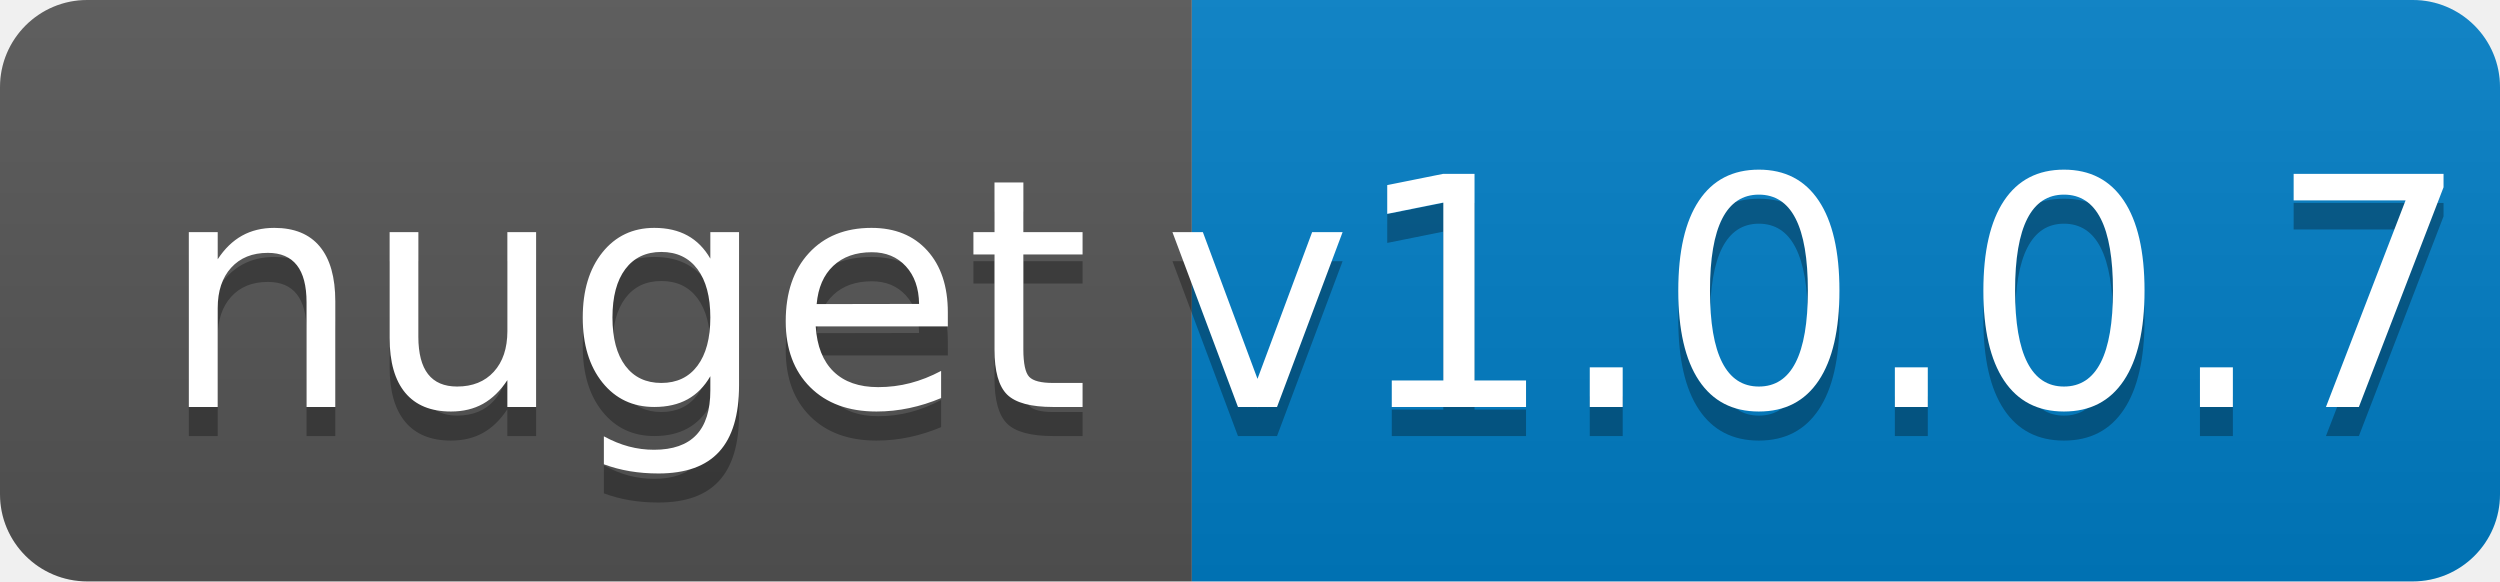
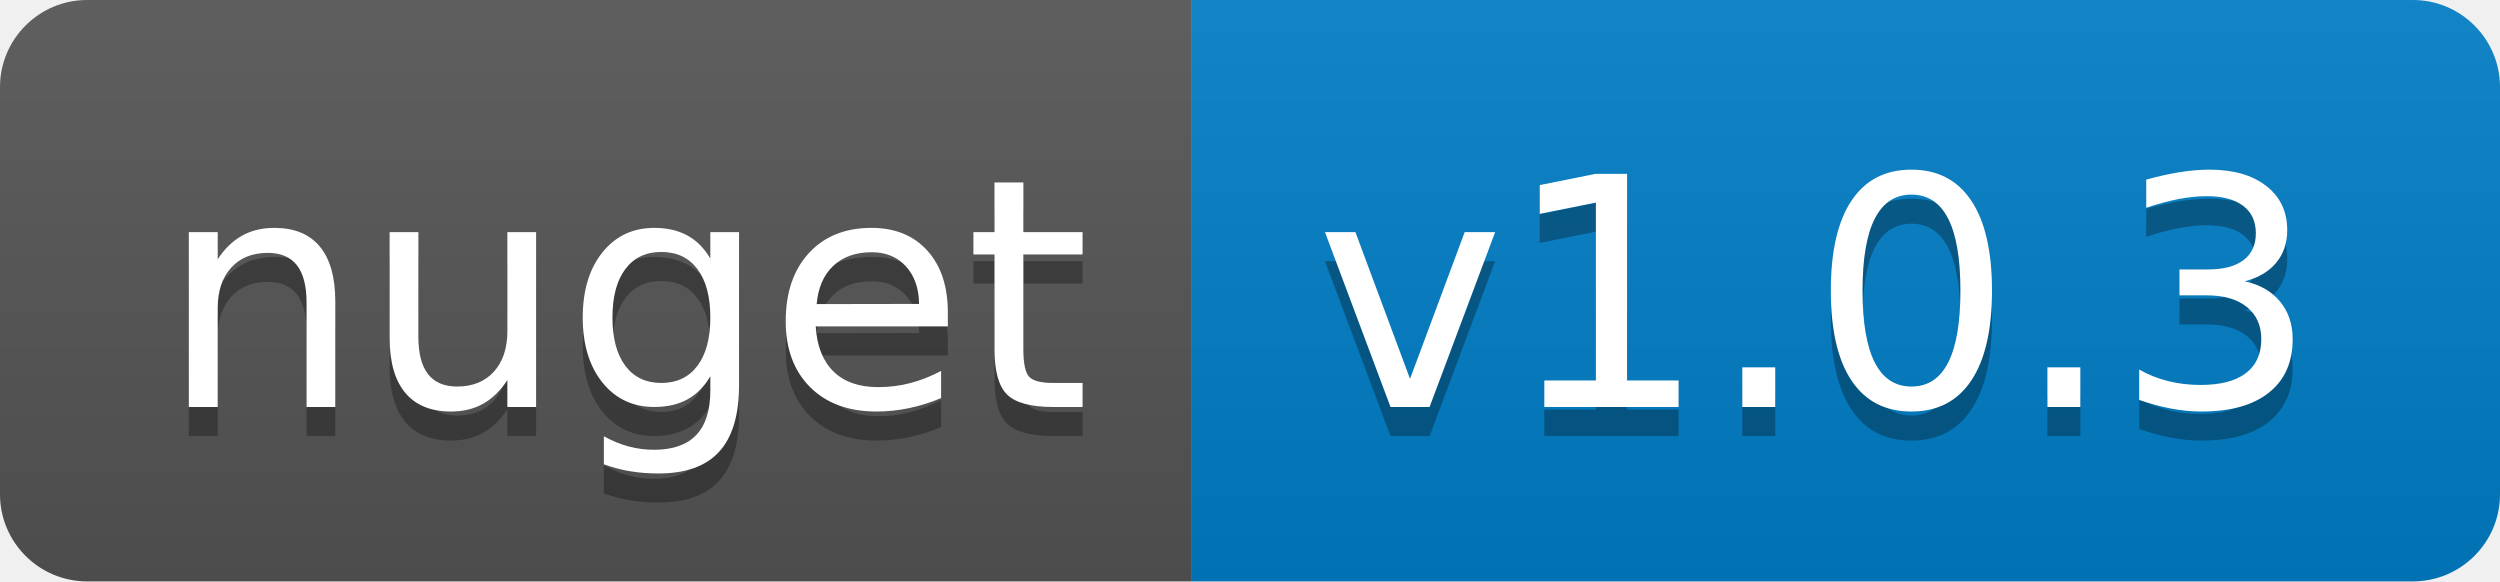
<svg xmlns="http://www.w3.org/2000/svg" width="86" height="20">
  <linearGradient id="b" x2="0" y2="100%">
    <stop offset="0" stop-color="#bbb" stop-opacity=".1" />
    <stop offset="1" stop-opacity=".1" />
  </linearGradient>
  <clipPath id="a">
    <rect width="86" height="20" rx="3" fill="#fff" />
  </clipPath>
  <g clip-path="url(#a)">
    <path fill="#555" d="M0 0h41v20H0z" />
    <path fill="#007ec6" d="M41 0h45v20H41z" />
    <path fill="url(#b)" d="M0 0h86v20H0z" />
  </g>
  <g fill="#fff" text-anchor="middle" font-family="DejaVu Sans,Verdana,Geneva,sans-serif" font-size="110">
    <text x="215" y="150" fill="#010101" fill-opacity=".3" transform="scale(.1)" textLength="310">nuget</text>
    <text x="215" y="140" transform="scale(.1)" textLength="310">nuget</text>
-     <text x="625" y="150" fill="#010101" fill-opacity=".3" transform="scale(.1)" textLength="350">v1.0.0.7</text>
-     <text x="625" y="140" transform="scale(.1)" textLength="350">v1.0.0.7</text>
+     <text x="625" y="150" fill="#010101" fill-opacity=".3" transform="scale(.1)" textLength="350">v1.0.3</text>
+     <text x="625" y="140" transform="scale(.1)" textLength="350">v1.0.3</text>
  </g>
</svg>
